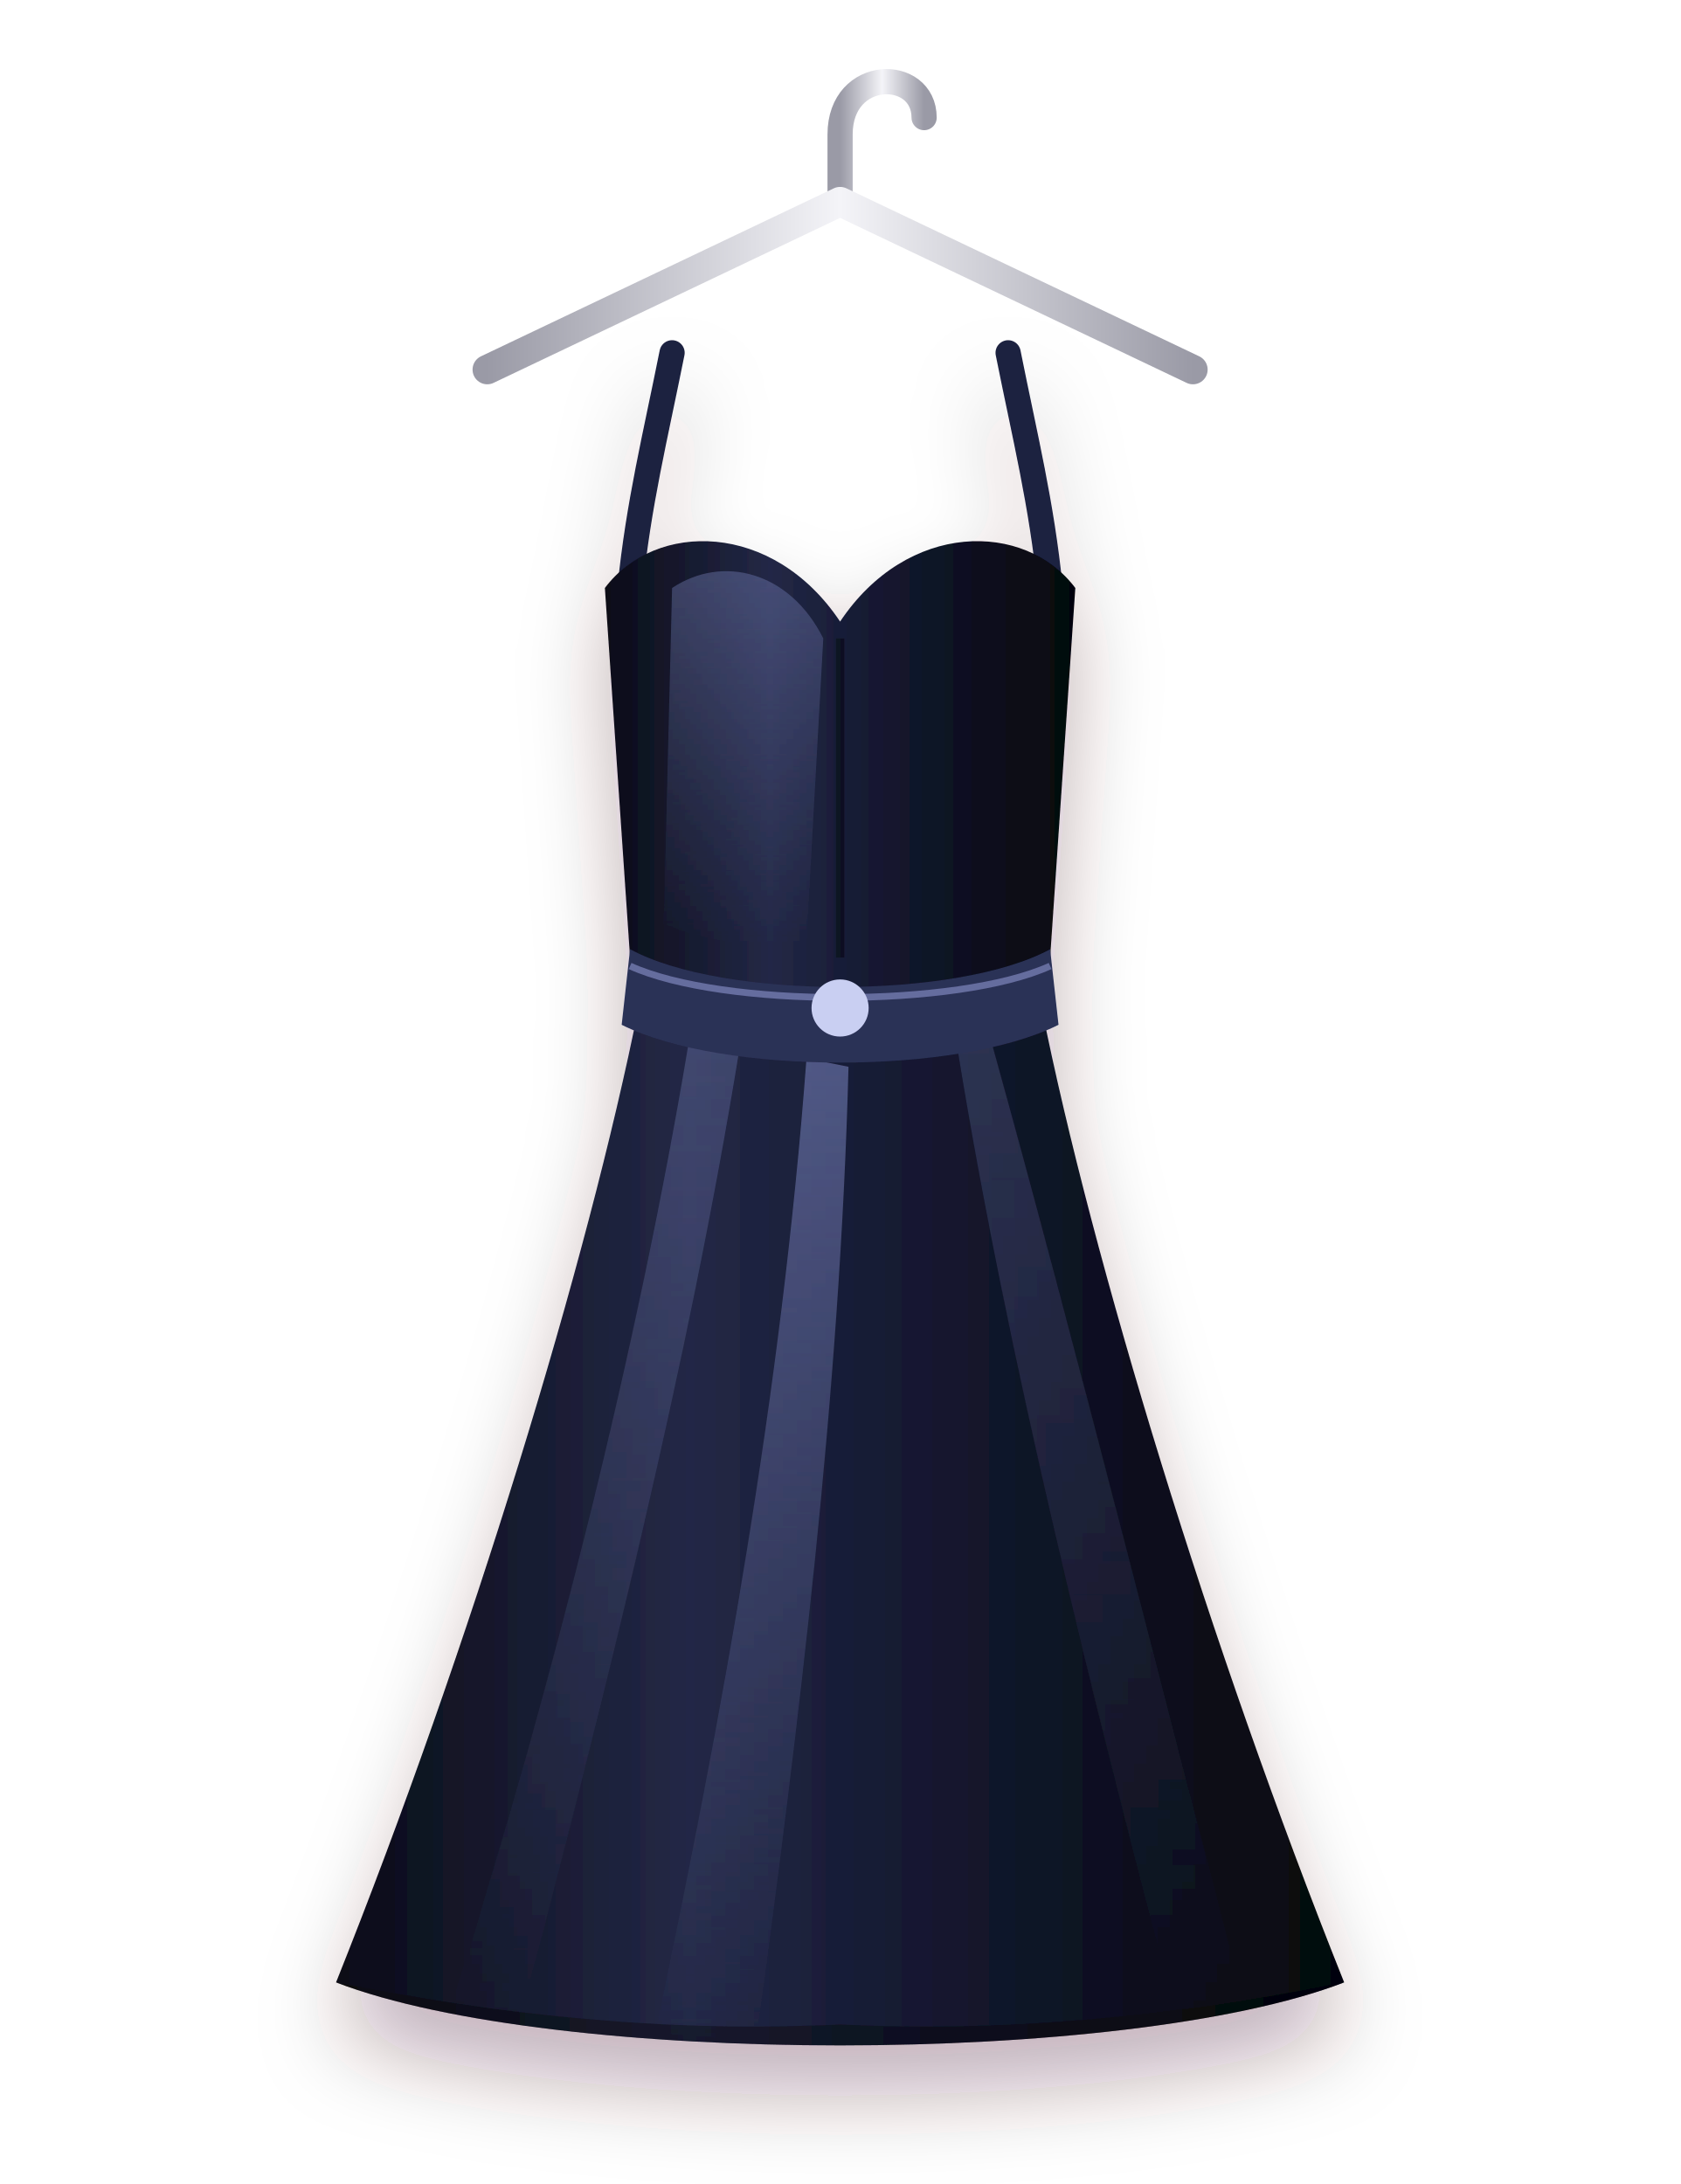
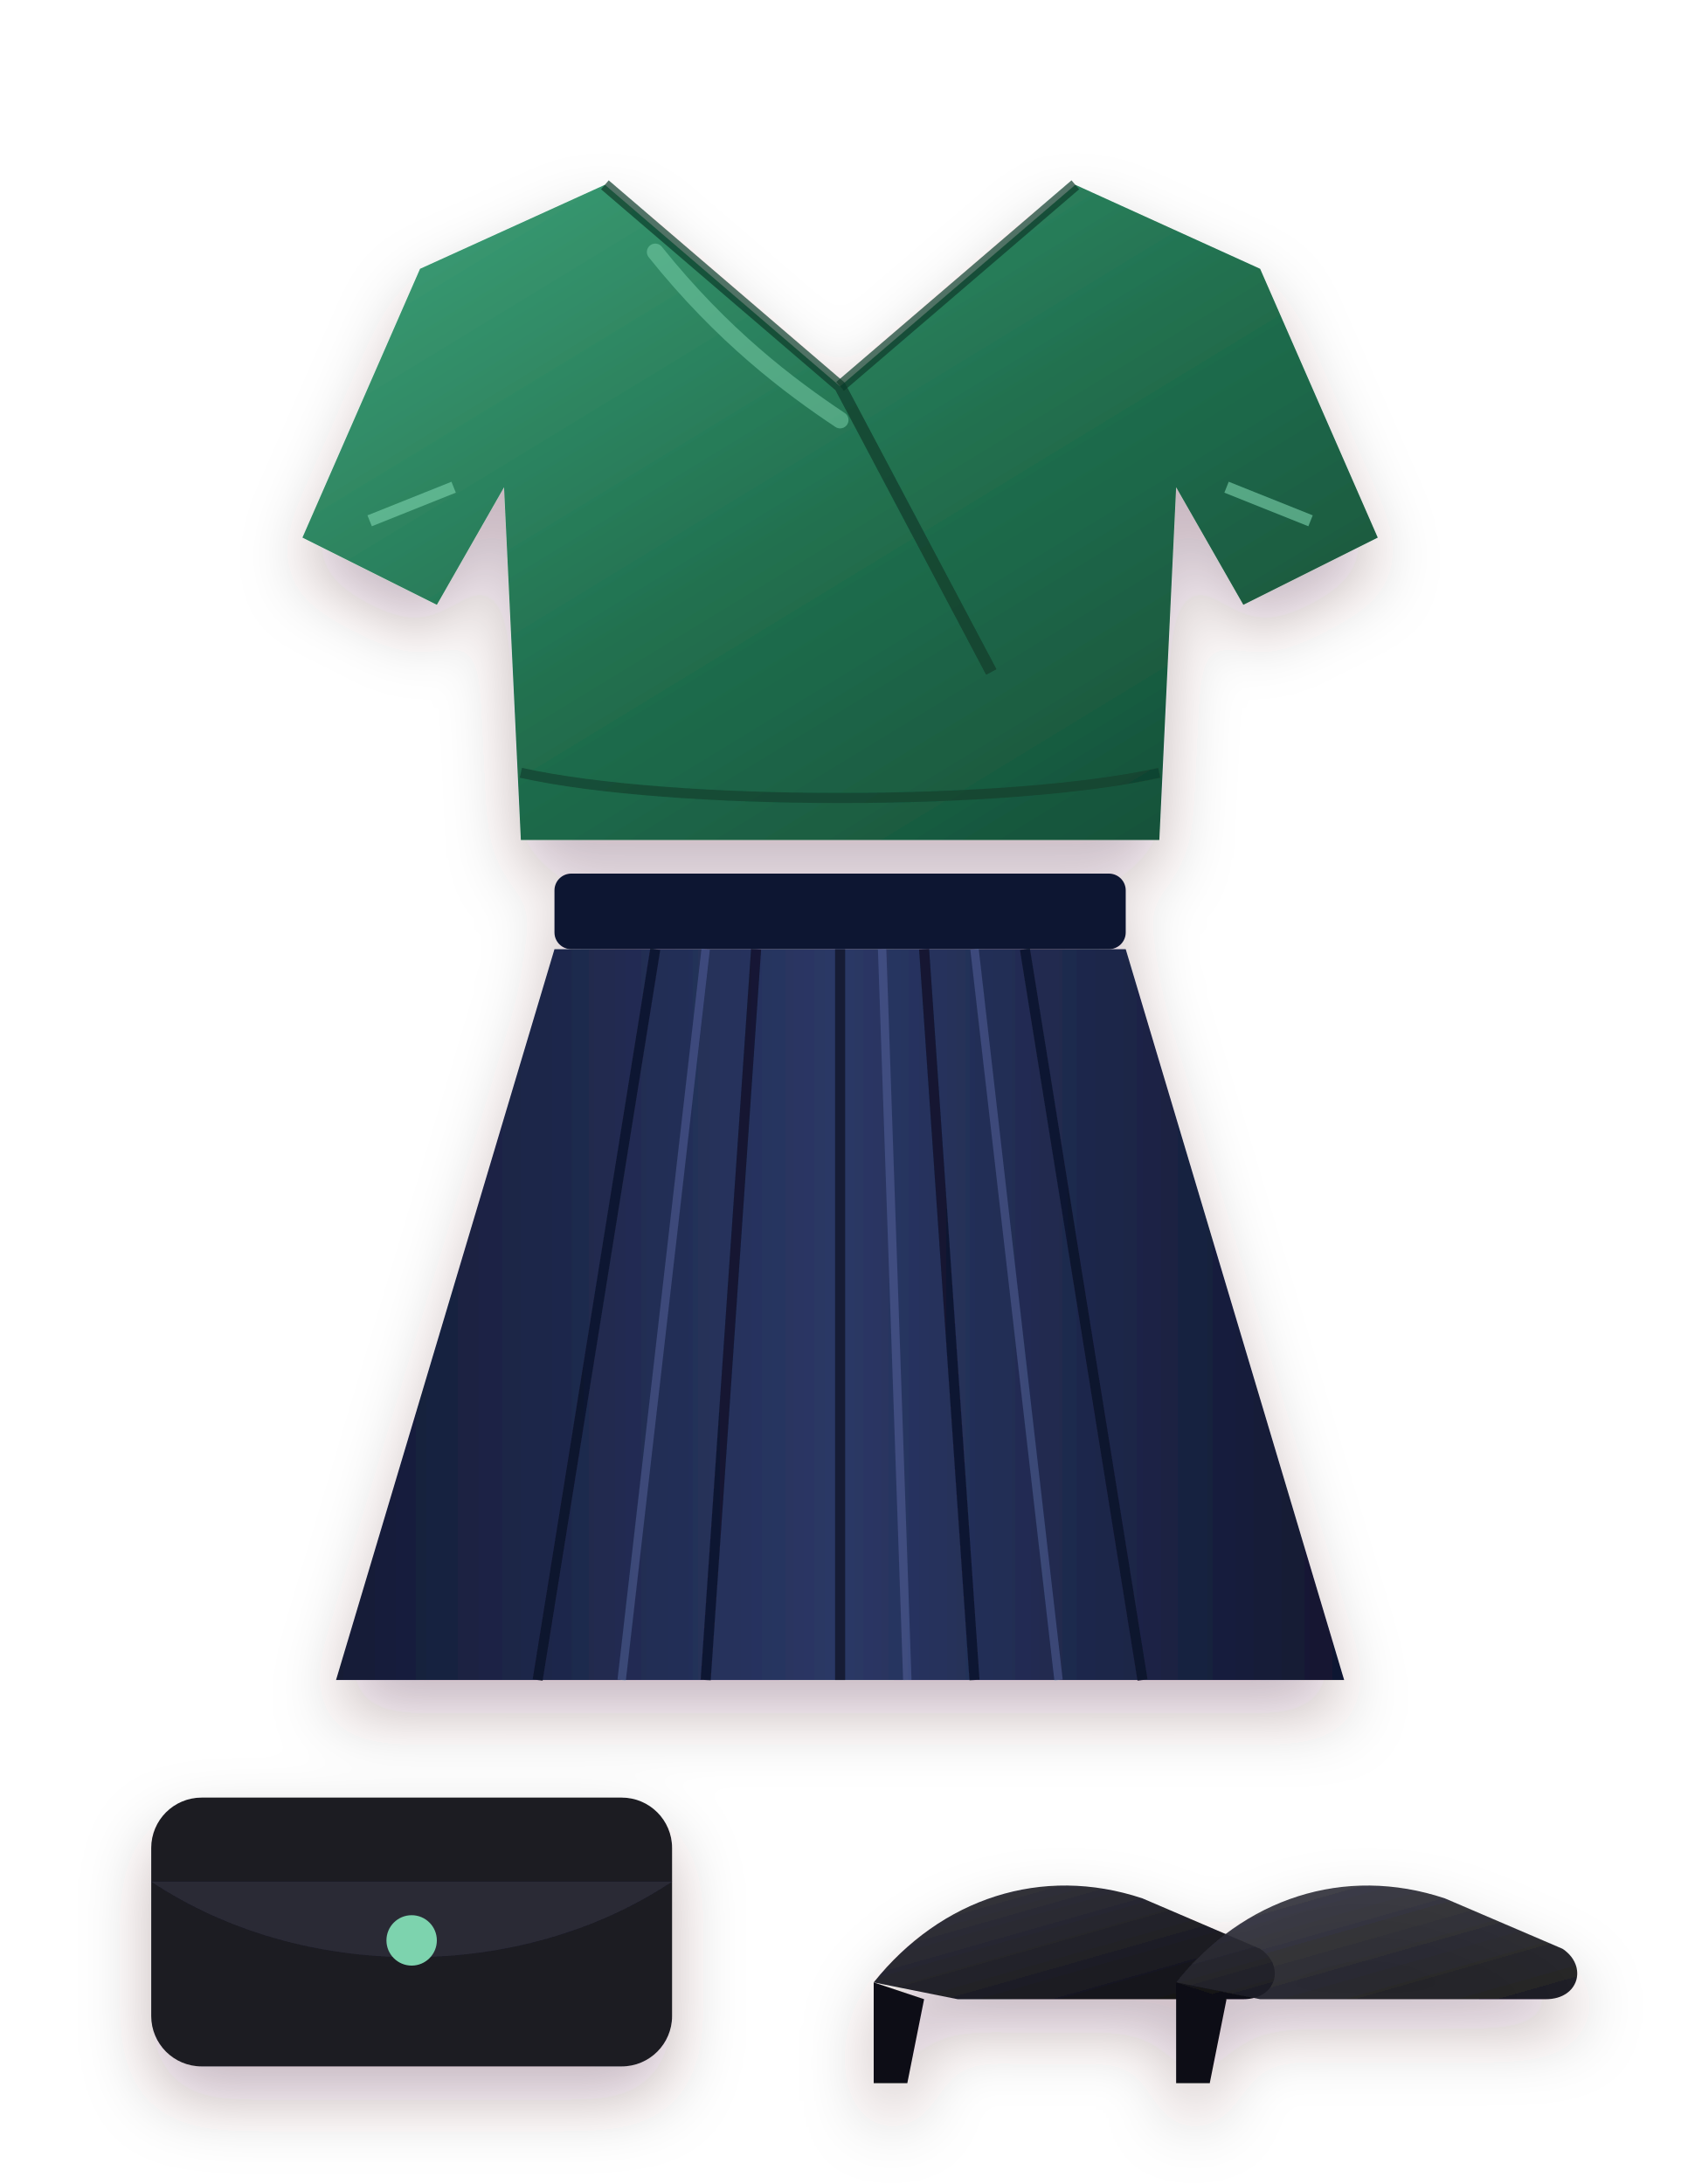
<svg xmlns="http://www.w3.org/2000/svg" viewBox="0 0 200 260" fill="none">
  <defs>
-     <linearGradient id="dSatin" x1="0" y1="0" x2="1" y2="0">
-       <stop offset="0" stop-color="#0A0C18" />
-       <stop offset="0.35" stop-color="#232846" />
-       <stop offset="0.55" stop-color="#151a33" />
-       <stop offset="1" stop-color="#05060d" />
+     <linearGradient id="bSilk" x1="0" y1="0" x2="1" y2="1">
+       <stop offset="0" stop-color="#3FA37A" />
+       <stop offset="0.5" stop-color="#21704F" />
+       <stop offset="1" stop-color="#134A34" />
    </linearGradient>
-     <linearGradient id="dSheen" x1="0" y1="0" x2="0" y2="1">
-       <stop offset="0" stop-color="#7C86C2" stop-opacity="0.55" />
-       <stop offset="1" stop-color="#7C86C2" stop-opacity="0" />
+     <linearGradient id="bSkirt" x1="0" y1="0" x2="1" y2="0">
+       <stop offset="0" stop-color="#141B36" />
+       <stop offset="0.5" stop-color="#2B3866" />
+       <stop offset="1" stop-color="#111730" />
    </linearGradient>
-     <linearGradient id="dHanger" x1="0" y1="0" x2="1" y2="0">
-       <stop offset="0" stop-color="#9A9AA6" />
-       <stop offset="0.5" stop-color="#F4F4F8" />
-       <stop offset="1" stop-color="#9A9AA6" />
+     <linearGradient id="bShoe" x1="0" y1="0" x2="1" y2="1">
+       <stop offset="0" stop-color="#3A3A44" />
+       <stop offset="1" stop-color="#0D0D12" />
    </linearGradient>
-     <filter id="dShadow" x="-20%" y="-10%" width="140%" height="130%">
-       <feDropShadow dx="0" dy="6" stdDeviation="5" flood-color="#3A0A24" flood-opacity="0.3" />
+     <filter id="bShadow" x="-20%" y="-10%" width="140%" height="130%">
+       <feDropShadow dx="0" dy="4" stdDeviation="4" flood-color="#3A0A24" flood-opacity="0.28" />
    </filter>
  </defs>
-   <path d="M100 24 L100 16 C100 8 110 8 110 14" stroke="url(#dHanger)" stroke-width="3" stroke-linecap="round" />
-   <path d="M58 44 L100 24 L142 44" stroke="url(#dHanger)" stroke-width="3.5" stroke-linecap="round" stroke-linejoin="round" />
-   <g filter="url(#dShadow)">
-     <path d="M80 42 C78 52 76 60 75 70" stroke="#1B2040" stroke-width="3" stroke-linecap="round" />
-     <path d="M120 42 C122 52 124 60 125 70" stroke="#1B2040" stroke-width="3" stroke-linecap="round" />
-     <path d="M76 120 C70 150 56 196 40 236 C66 246 134 246 160 236 C144 196 130 150 124 120 C112 126 88 126 76 120 Z" fill="url(#dSatin)" />
-     <path d="M96 126 C93 166 86 204 78 242 L90 243 C95 206 100 166 101 127 Z" fill="url(#dSheen)" />
-     <path d="M82 124 C76 160 66 200 54 238 L62 240 C72 202 82 162 88 125 Z" fill="url(#dSheen)" opacity="0.6" />
-     <path d="M114 125 C120 162 130 202 140 240 L148 238 C138 200 128 160 118 124 Z" fill="url(#dSheen)" opacity="0.45" />
-     <path d="M40 236 C66 246 134 246 160 236 C140 240 120 242 100 241 C80 242 60 240 40 236 Z" fill="#000" opacity="0.35" />
-     <path d="M72 70 C78 62 92 62 100 74 C108 62 122 62 128 70 L125 114 C114 120 86 120 75 114 Z" fill="url(#dSatin)" />
-     <path d="M80 70 C86 66 94 68 98 76 L96 112 C90 113 84 112 79 110 Z" fill="url(#dSheen)" opacity="0.7" />
-     <path d="M100 76 L100 114" stroke="#000" stroke-width="1" opacity="0.4" />
-     <path d="M75 113 C86 119 114 119 125 113 L126 122 C114 128 86 128 74 122 Z" fill="#2B3156" />
-     <path d="M75 115 C86 120 114 120 125 115" stroke="#8C95CF" stroke-width="0.8" opacity="0.6" />
-     <circle cx="100" cy="120" r="3.4" fill="#C9CFF2" />
+   <g filter="url(#bShadow)">
+     <path d="M72 22 L100 46 L128 22 L150 32 L164 64 L148 72 L140 58 L138 100 L62 100 L60 58 L52 72 L36 64 L50 32 Z" fill="url(#bSilk)" />
+     <path d="M72 22 L100 46 L118 80" stroke="#0E3B29" stroke-width="1.4" opacity="0.7" />
+     <path d="M128 22 L100 46" stroke="#0E3B29" stroke-width="1.4" opacity="0.7" />
+     <path d="M78 30 C86 40 94 46 100 50" stroke="#7DD3AE" stroke-width="2" opacity="0.5" stroke-linecap="round" />
+     <path d="M62 92 C80 96 120 96 138 92" stroke="#0E3B29" stroke-width="1.2" opacity="0.6" />
+     <path d="M44 62 L54 58 M156 62 L146 58" stroke="#7DD3AE" stroke-width="1.4" opacity="0.6" />
+     <rect x="66" y="104" width="68" height="9" rx="2" fill="#0F1530" />
+     <path d="M66 113 L134 113 L160 200 L40 200 Z" fill="url(#bSkirt)" />
+     <g stroke="#0B1026" stroke-width="1.2" opacity="0.75">
+       <path d="M78 113 L64 200 M90 113 L84 200 M100 113 L100 200 M110 113 L116 200 M122 113 L136 200" />
+     </g>
+     <g stroke="#5A6AA6" stroke-width="1" opacity="0.45">
+       <path d="M84 113 L74 200 M105 113 L108 200 M116 113 L126 200" />
+     </g>
+     <path d="M104 236 C112 226 124 222 136 226 L150 232 C153 234 152 238 148 238 L114 238 Z" fill="url(#bShoe)" />
+     <path d="M104 236 L104 248 L108 248 L110 238" fill="#0D0D12" />
+     <path d="M140 236 C148 226 160 222 172 226 L186 232 C189 234 188 238 184 238 L150 238 Z" fill="url(#bShoe)" opacity="0.92" />
+     <path d="M140 236 L140 248 L144 248 L146 238" fill="#0D0D12" />
+     <rect x="18" y="214" width="62" height="32" rx="6" fill="#1B1B24" />
+     <path d="M18 224 C36 236 62 236 80 224" fill="#2A2A36" />
+     <circle cx="49" cy="231" r="3" fill="#7DD3AE" />
  </g>
</svg>
